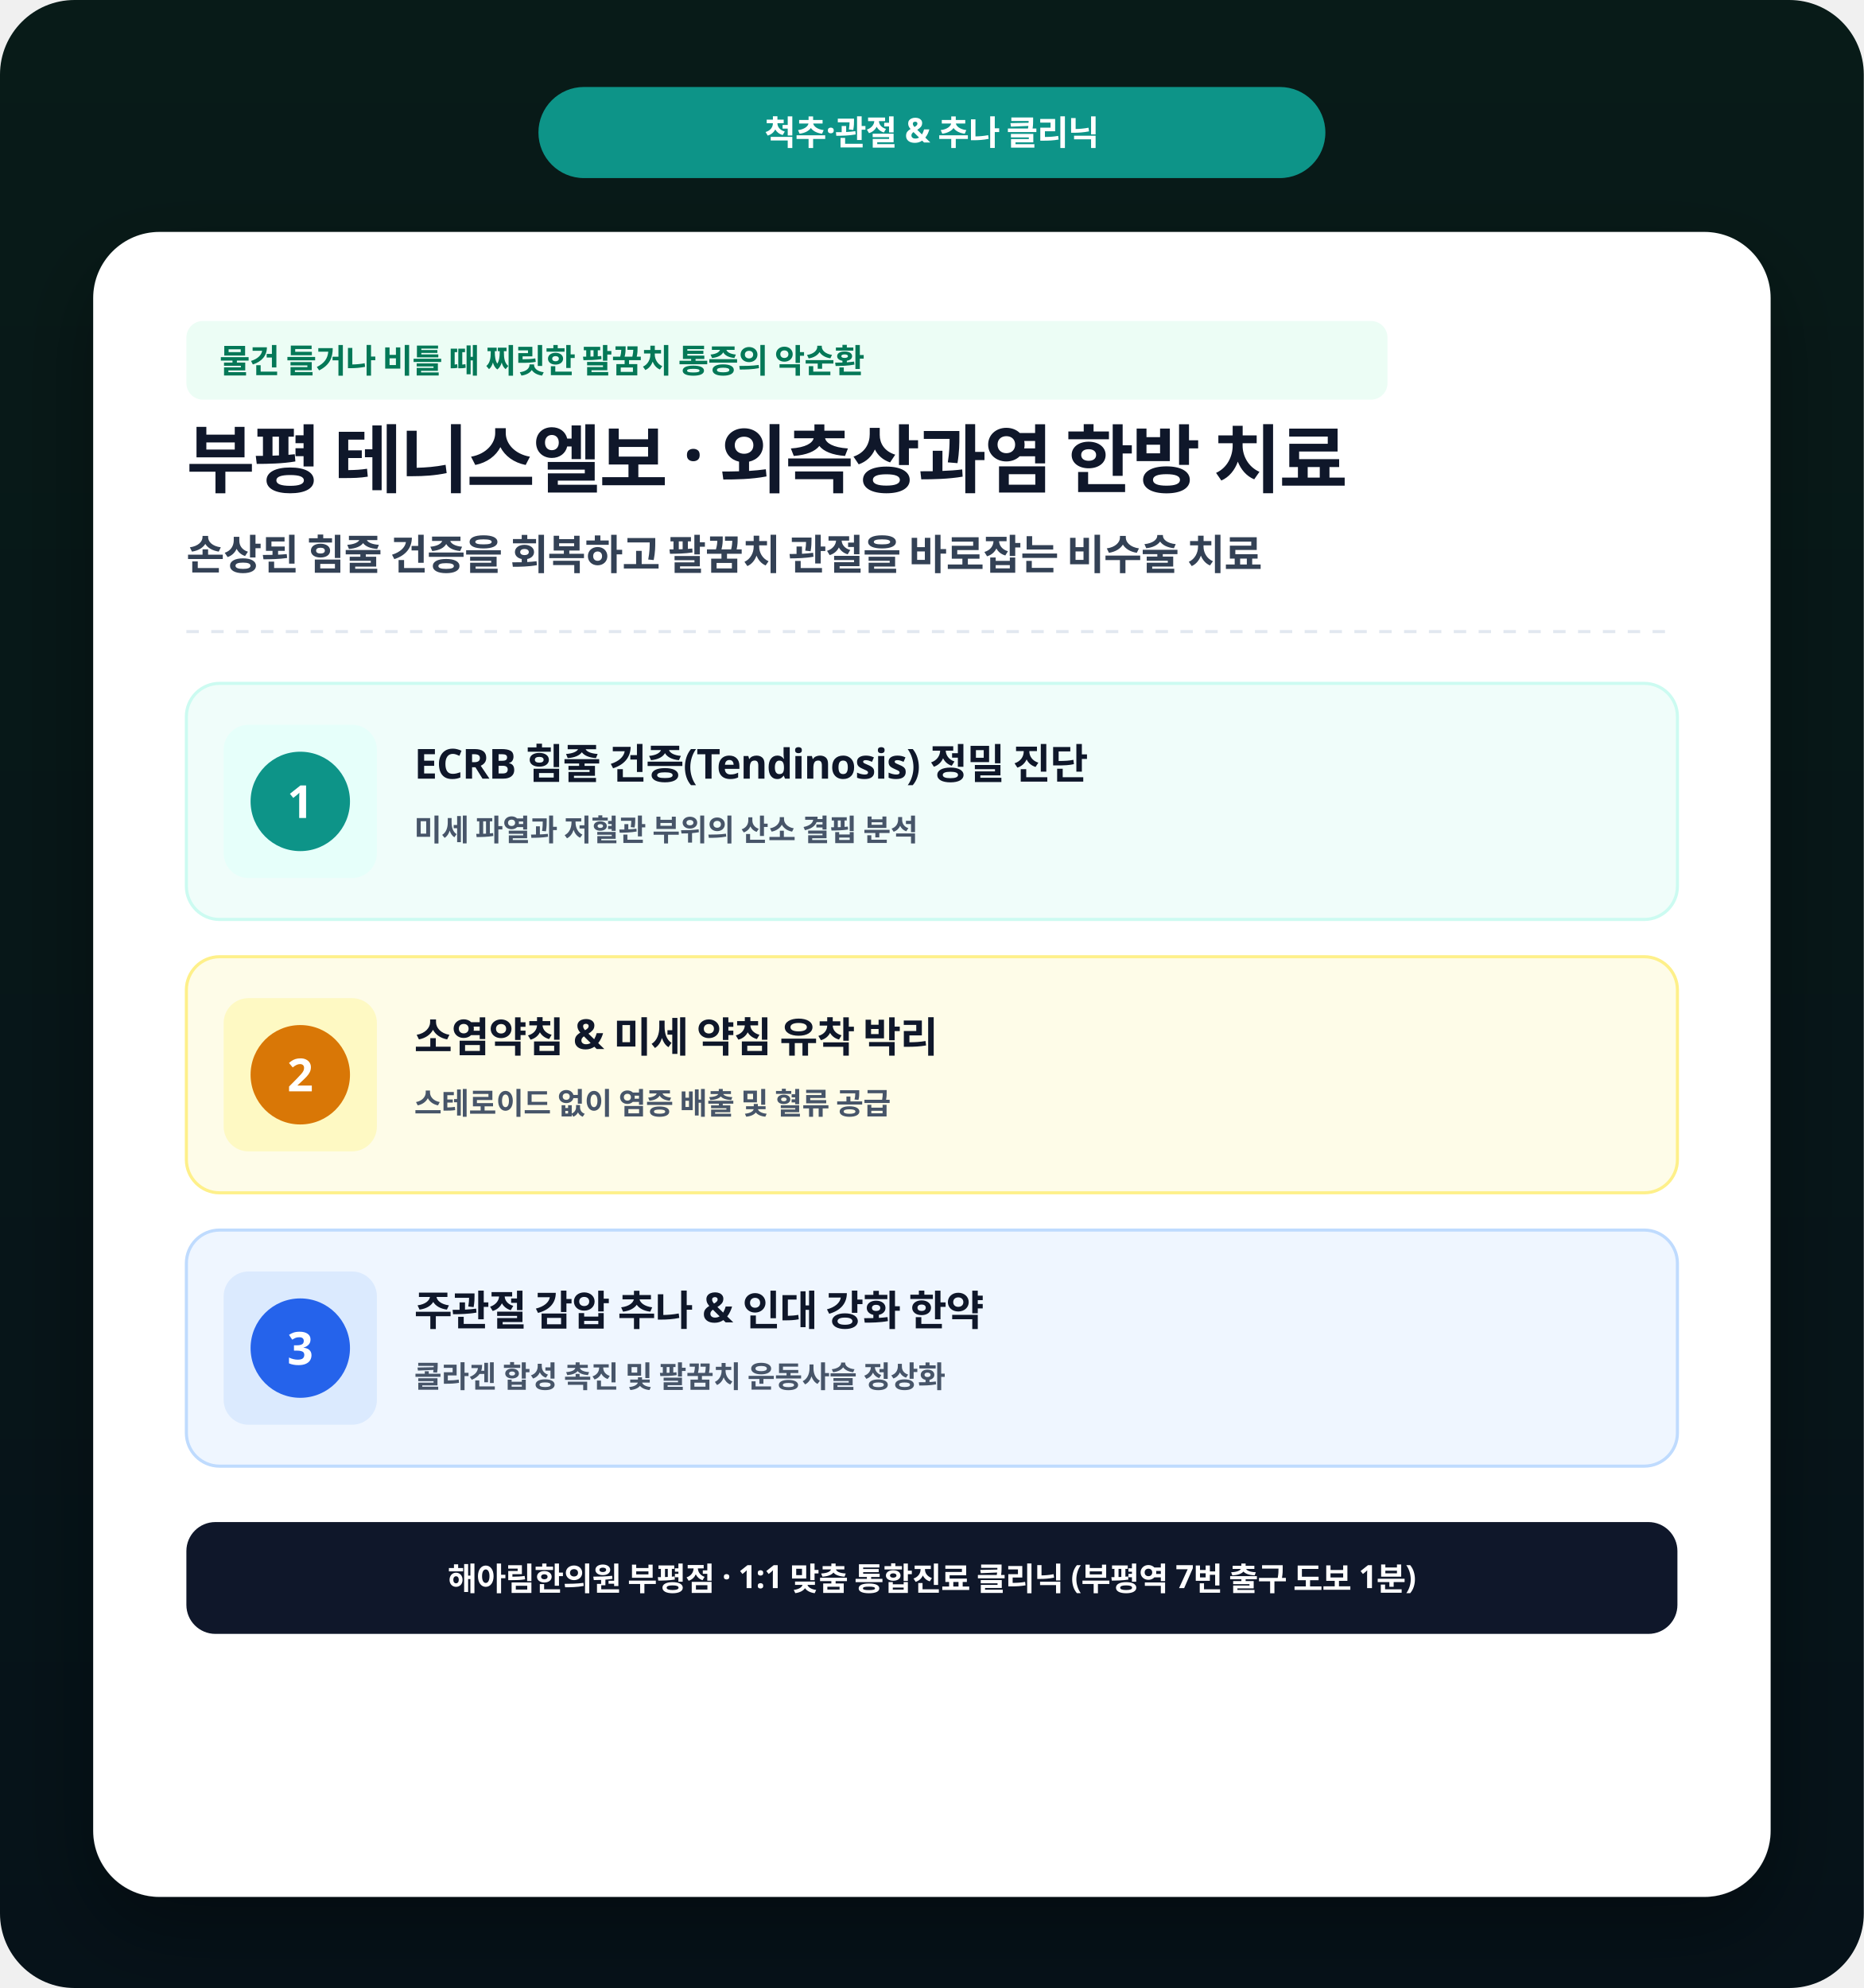
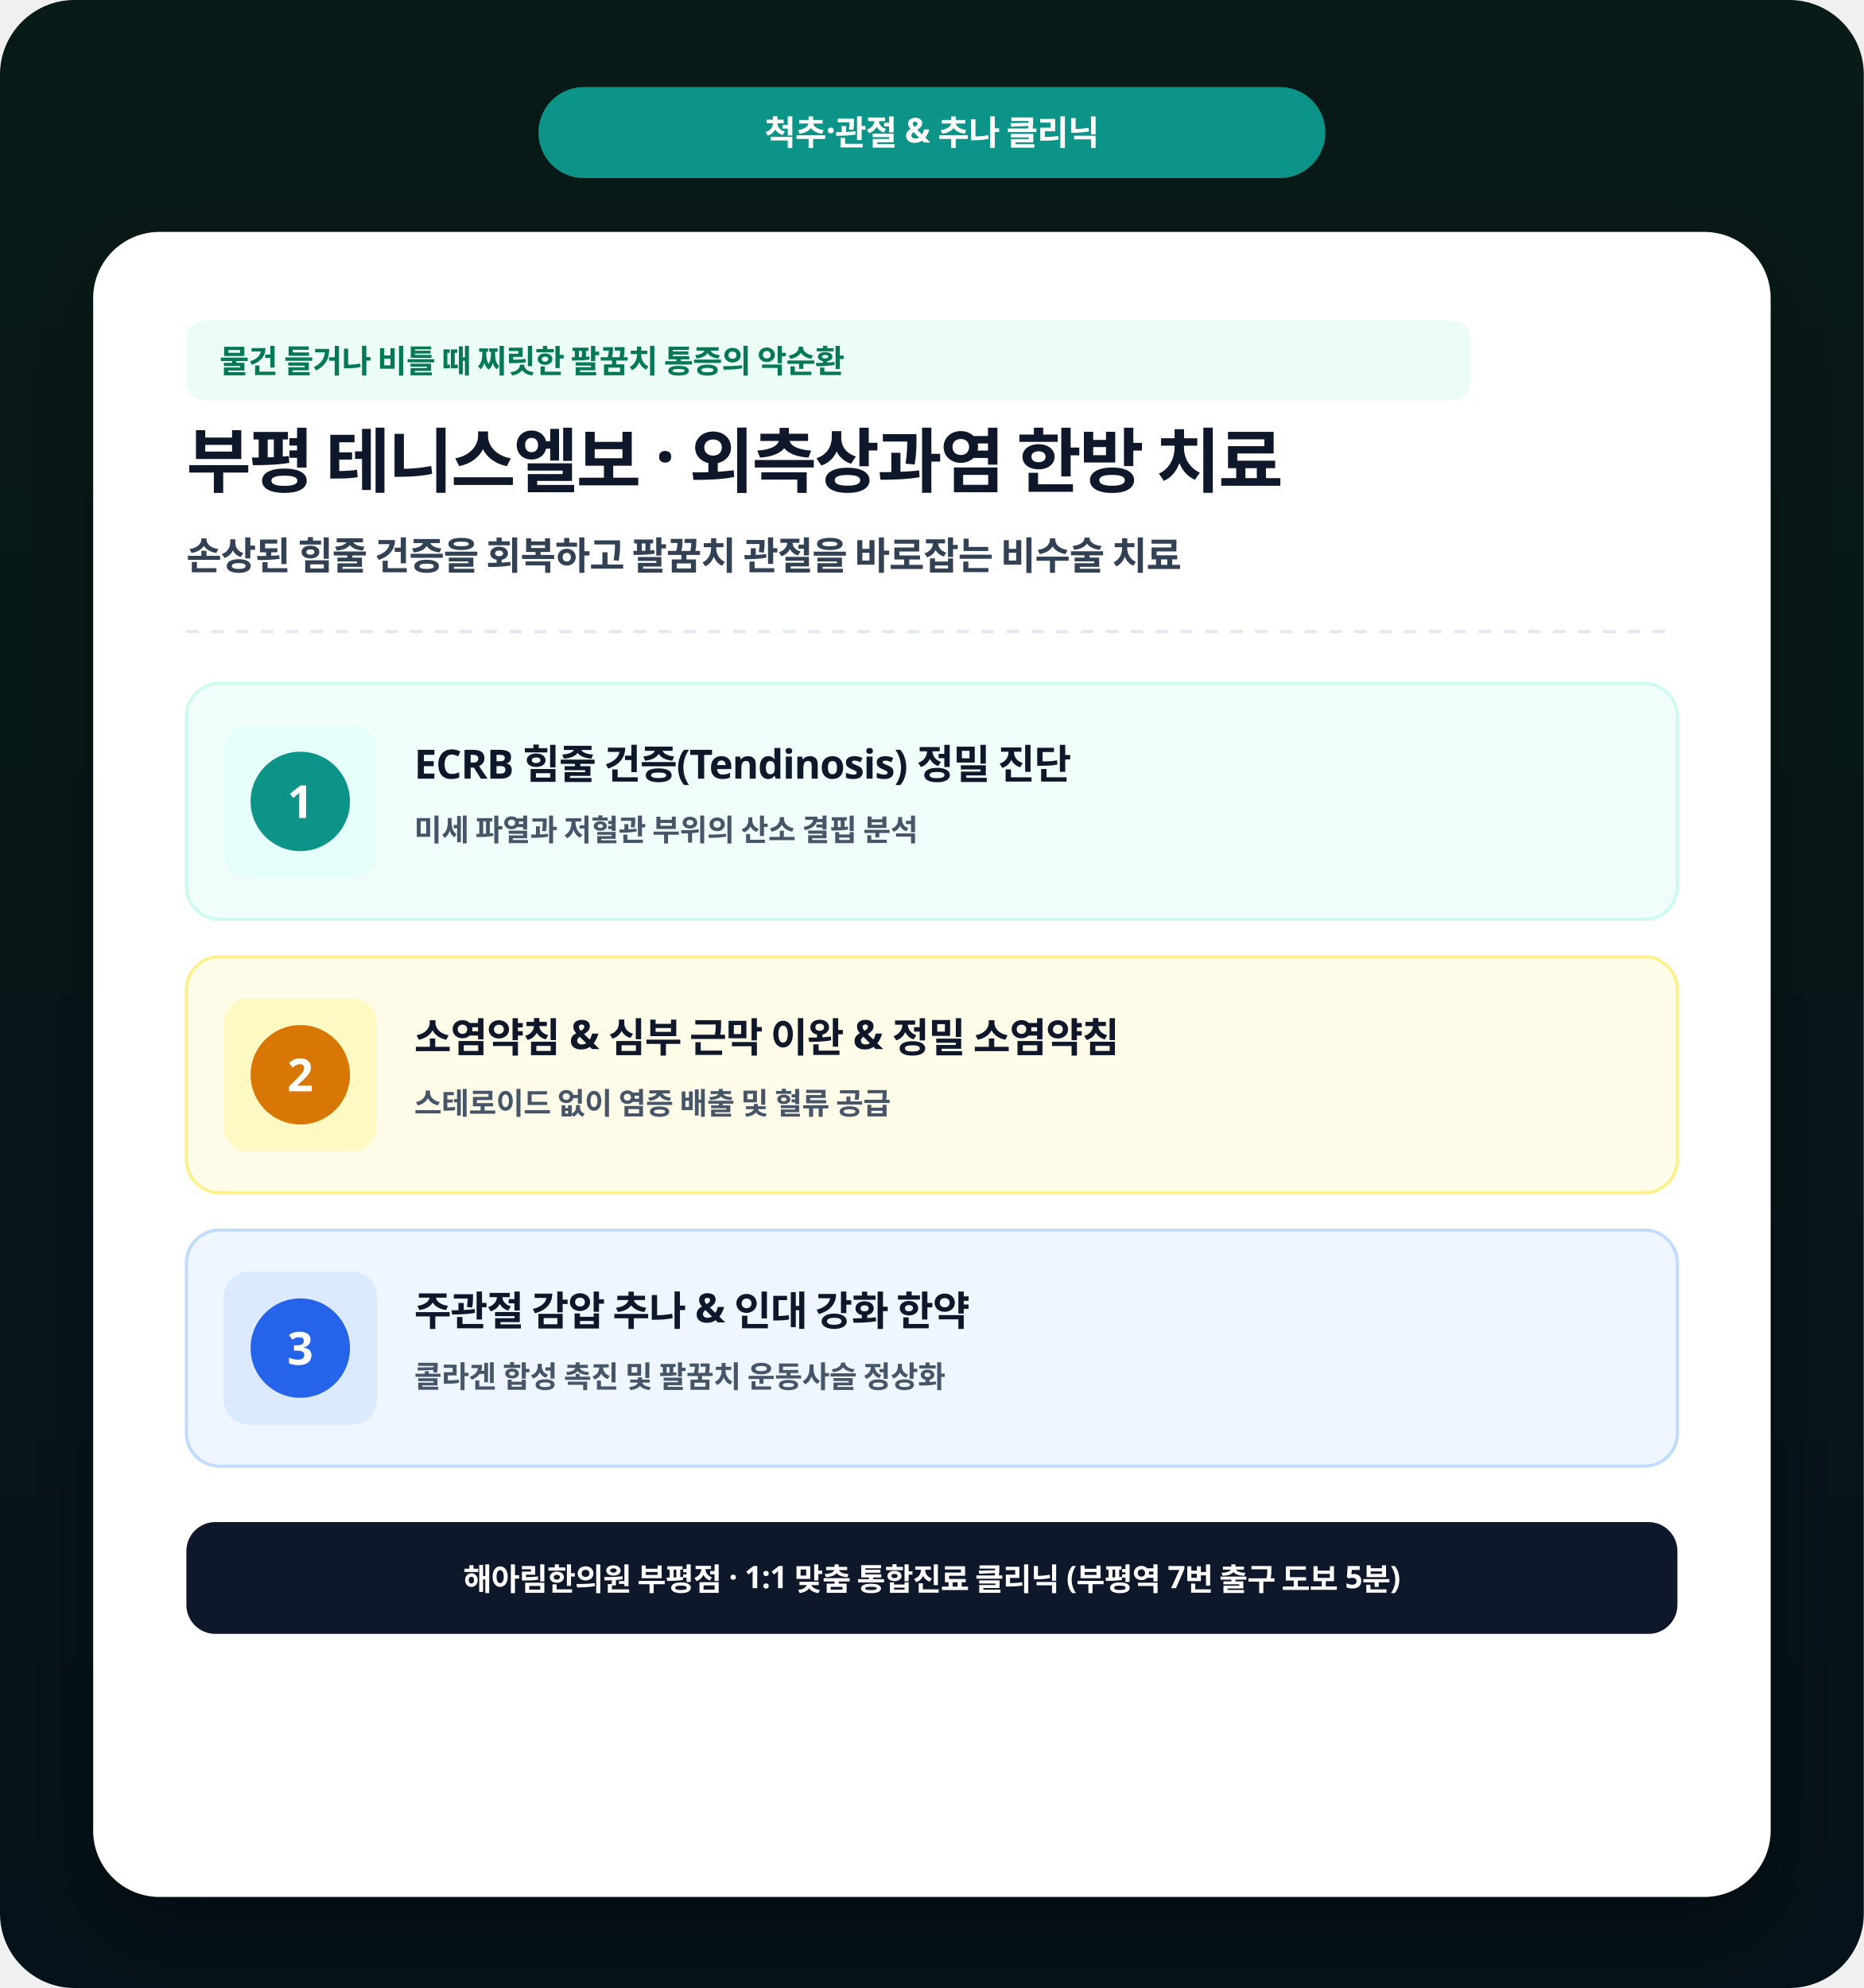
<svg xmlns="http://www.w3.org/2000/svg" width="900" height="960" viewBox="0 0 900 960">
  <defs>
    <linearGradient id="bgGrad" x1="0%" y1="0%" x2="0%" y2="100%">
      <stop offset="0%" stop-color="#081b18" />
      <stop offset="100%" stop-color="#061219" />
    </linearGradient>
    <filter id="cardShadow" x="-10%" y="-10%" width="120%" height="120%">
      <feDropShadow dx="0" dy="16" stdDeviation="20" flood-color="#000000" flood-opacity="0.35" />
    </filter>
  </defs>
  <rect x="0" y="0" width="900" height="960" rx="36" fill="url(#bgGrad)" />
  <g transform="translate(450, 64)">
    <rect x="-190" y="-22" width="380" height="44" rx="22" fill="#0d9488" />
    <text x="0" y="6" font-size="16.5" font-weight="900" fill="#ffffff" text-anchor="middle" font-family="Pretendard, 'Malgun Gothic', sans-serif" letter-spacing="-0.02em">
      척추·관절 &amp; 추나 클리닉
    </text>
  </g>
  <g filter="url(#cardShadow)">
    <rect x="45" y="112" width="810" height="804" rx="32" fill="#ffffff" />
  </g>
  <g transform="translate(90, 155)">
-     <rect x="0" y="0" width="580" height="38" rx="8" fill="#ecfdf5" />
-     <text x="16" y="25" font-size="16" font-weight="900" fill="#047857" font-family="Pretendard, 'Malgun Gothic', sans-serif" letter-spacing="-0.02em">
+     <rect x="0" y="0" width="620" height="38" rx="8" fill="#ecfdf5" />
+     <text x="16" y="25" font-size="15.5" font-weight="900" fill="#047857" font-family="Pretendard, 'Malgun Gothic', sans-serif" letter-spacing="-0.02em">
      물건 들거나 비틀 때 찌릿한 팔꿈치 통증의 악순환
    </text>
  </g>
  <g transform="translate(90, 235)">
-     <text font-size="36" font-weight="900" fill="#0f172a" font-family="Pretendard, 'Malgun Gothic', sans-serif" letter-spacing="-0.03em">
+     <text font-size="34" font-weight="900" fill="#0f172a" font-family="Pretendard, 'Malgun Gothic', sans-serif" letter-spacing="-0.03em">
      부평 테니스엘보 · 외측상과염 한방 치료
    </text>
  </g>
  <g transform="translate(90, 275)">
-     <text font-size="20" font-weight="800" fill="#334155" font-family="Pretendard, 'Malgun Gothic', sans-serif" letter-spacing="-0.02em">
+     <text font-size="18.5" font-weight="800" fill="#334155" font-family="Pretendard, 'Malgun Gothic', sans-serif" letter-spacing="-0.02em">
      손상된 힘줄 건증을 회복하고 팔꿈치 관절을 바로잡는 비수술 치료
    </text>
  </g>
  <line x1="90" y1="305" x2="810" y2="305" stroke="#e2e8f0" stroke-width="1.5" stroke-dasharray="6,6" />
  <g transform="translate(90, 330)">
    <rect x="0" y="0" width="720" height="114" rx="16" fill="#f0fdfa" stroke="#ccfbf1" stroke-width="1.5" />
    <rect x="18" y="20" width="74" height="74" rx="12" fill="#e6fffa" />
    <circle cx="55" cy="57" r="24" fill="#0d9488" />
    <text x="55" y="65" font-size="22" font-weight="900" fill="#ffffff" text-anchor="middle" font-family="Pretendard, 'Malgun Gothic', sans-serif">1</text>
-     <text x="110" y="46" font-size="20" font-weight="900" fill="#0f172a" font-family="Pretendard, 'Malgun Gothic', sans-serif" letter-spacing="-0.02em">
+     <text x="110" y="46" font-size="19.5" font-weight="900" fill="#0f172a" font-family="Pretendard, 'Malgun Gothic', sans-serif" letter-spacing="-0.02em">
      ECRB 힘줄 건증(Tendinosis) 정밀 진단
    </text>
    <text x="110" y="76" font-size="14.5" font-weight="600" fill="#475569" font-family="Pretendard, 'Malgun Gothic', sans-serif" letter-spacing="-0.01em">
      미세 파열과 저혈관 부위의 산소 결핍 분석
    </text>
  </g>
  <g transform="translate(90, 462)">
    <rect x="0" y="0" width="720" height="114" rx="16" fill="#fefce8" stroke="#fef08a" stroke-width="1.5" />
    <rect x="18" y="20" width="74" height="74" rx="12" fill="#fef9c3" />
    <circle cx="55" cy="57" r="24" fill="#d97706" />
    <text x="55" y="65" font-size="22" font-weight="900" fill="#ffffff" text-anchor="middle" font-family="Pretendard, 'Malgun Gothic', sans-serif">2</text>
-     <text x="110" y="46" font-size="20" font-weight="900" fill="#0f172a" font-family="Pretendard, 'Malgun Gothic', sans-serif" letter-spacing="-0.02em">
-       소염약침 &amp; 미세 약침 유착 박리
+     <text x="110" y="46" font-size="19.5" font-weight="900" fill="#0f172a" font-family="Pretendard, 'Malgun Gothic', sans-serif" letter-spacing="-0.02em">
+       소염약침 &amp; 심부 근막 이완 &amp; 정밀 소염약침
    </text>
    <text x="110" y="76" font-size="14.5" font-weight="600" fill="#475569" font-family="Pretendard, 'Malgun Gothic', sans-serif" letter-spacing="-0.01em">
      스테로이드 없이 염증 배출 및 혈류 공급
    </text>
  </g>
  <g transform="translate(90, 594)">
    <rect x="0" y="0" width="720" height="114" rx="16" fill="#eff6ff" stroke="#bfdbfe" stroke-width="1.5" />
    <rect x="18" y="20" width="74" height="74" rx="12" fill="#dbeafe" />
    <circle cx="55" cy="57" r="24" fill="#2563eb" />
    <text x="55" y="65" font-size="22" font-weight="900" fill="#ffffff" text-anchor="middle" font-family="Pretendard, 'Malgun Gothic', sans-serif">3</text>
-     <text x="110" y="46" font-size="20" font-weight="900" fill="#0f172a" font-family="Pretendard, 'Malgun Gothic', sans-serif" letter-spacing="-0.02em">
+     <text x="110" y="46" font-size="19.5" font-weight="900" fill="#0f172a" font-family="Pretendard, 'Malgun Gothic', sans-serif" letter-spacing="-0.02em">
      주관절 감압 추나 &amp; 인대 강화 한약
    </text>
    <text x="110" y="76" font-size="14.5" font-weight="600" fill="#475569" font-family="Pretendard, 'Malgun Gothic', sans-serif" letter-spacing="-0.01em">
      콜라겐 합성 촉진 및 팔꿈치 운동사슬 정상화
    </text>
  </g>
  <g transform="translate(90, 735)">
    <rect x="0" y="0" width="720" height="54" rx="14" fill="#0f172a" />
-     <text x="360" y="33" font-size="15.5" font-weight="800" fill="#ffffff" text-anchor="middle" font-family="Pretendard, 'Malgun Gothic', sans-serif" letter-spacing="-0.02em">
-       해아림한의원 부평점 · 1:1 맞춤 통합진료 클리닉 (부평역 7번 출구 도보 1분)
+     <text x="360" y="33" font-size="15" font-weight="800" fill="#ffffff" text-anchor="middle" font-family="Pretendard, 'Malgun Gothic', sans-serif" letter-spacing="-0.02em">
+       해아림한의원 부평점 · 1:1 맞춤 통합진료 클리닉 (부평역 7번 출구 도보 5분)
    </text>
  </g>
</svg>
